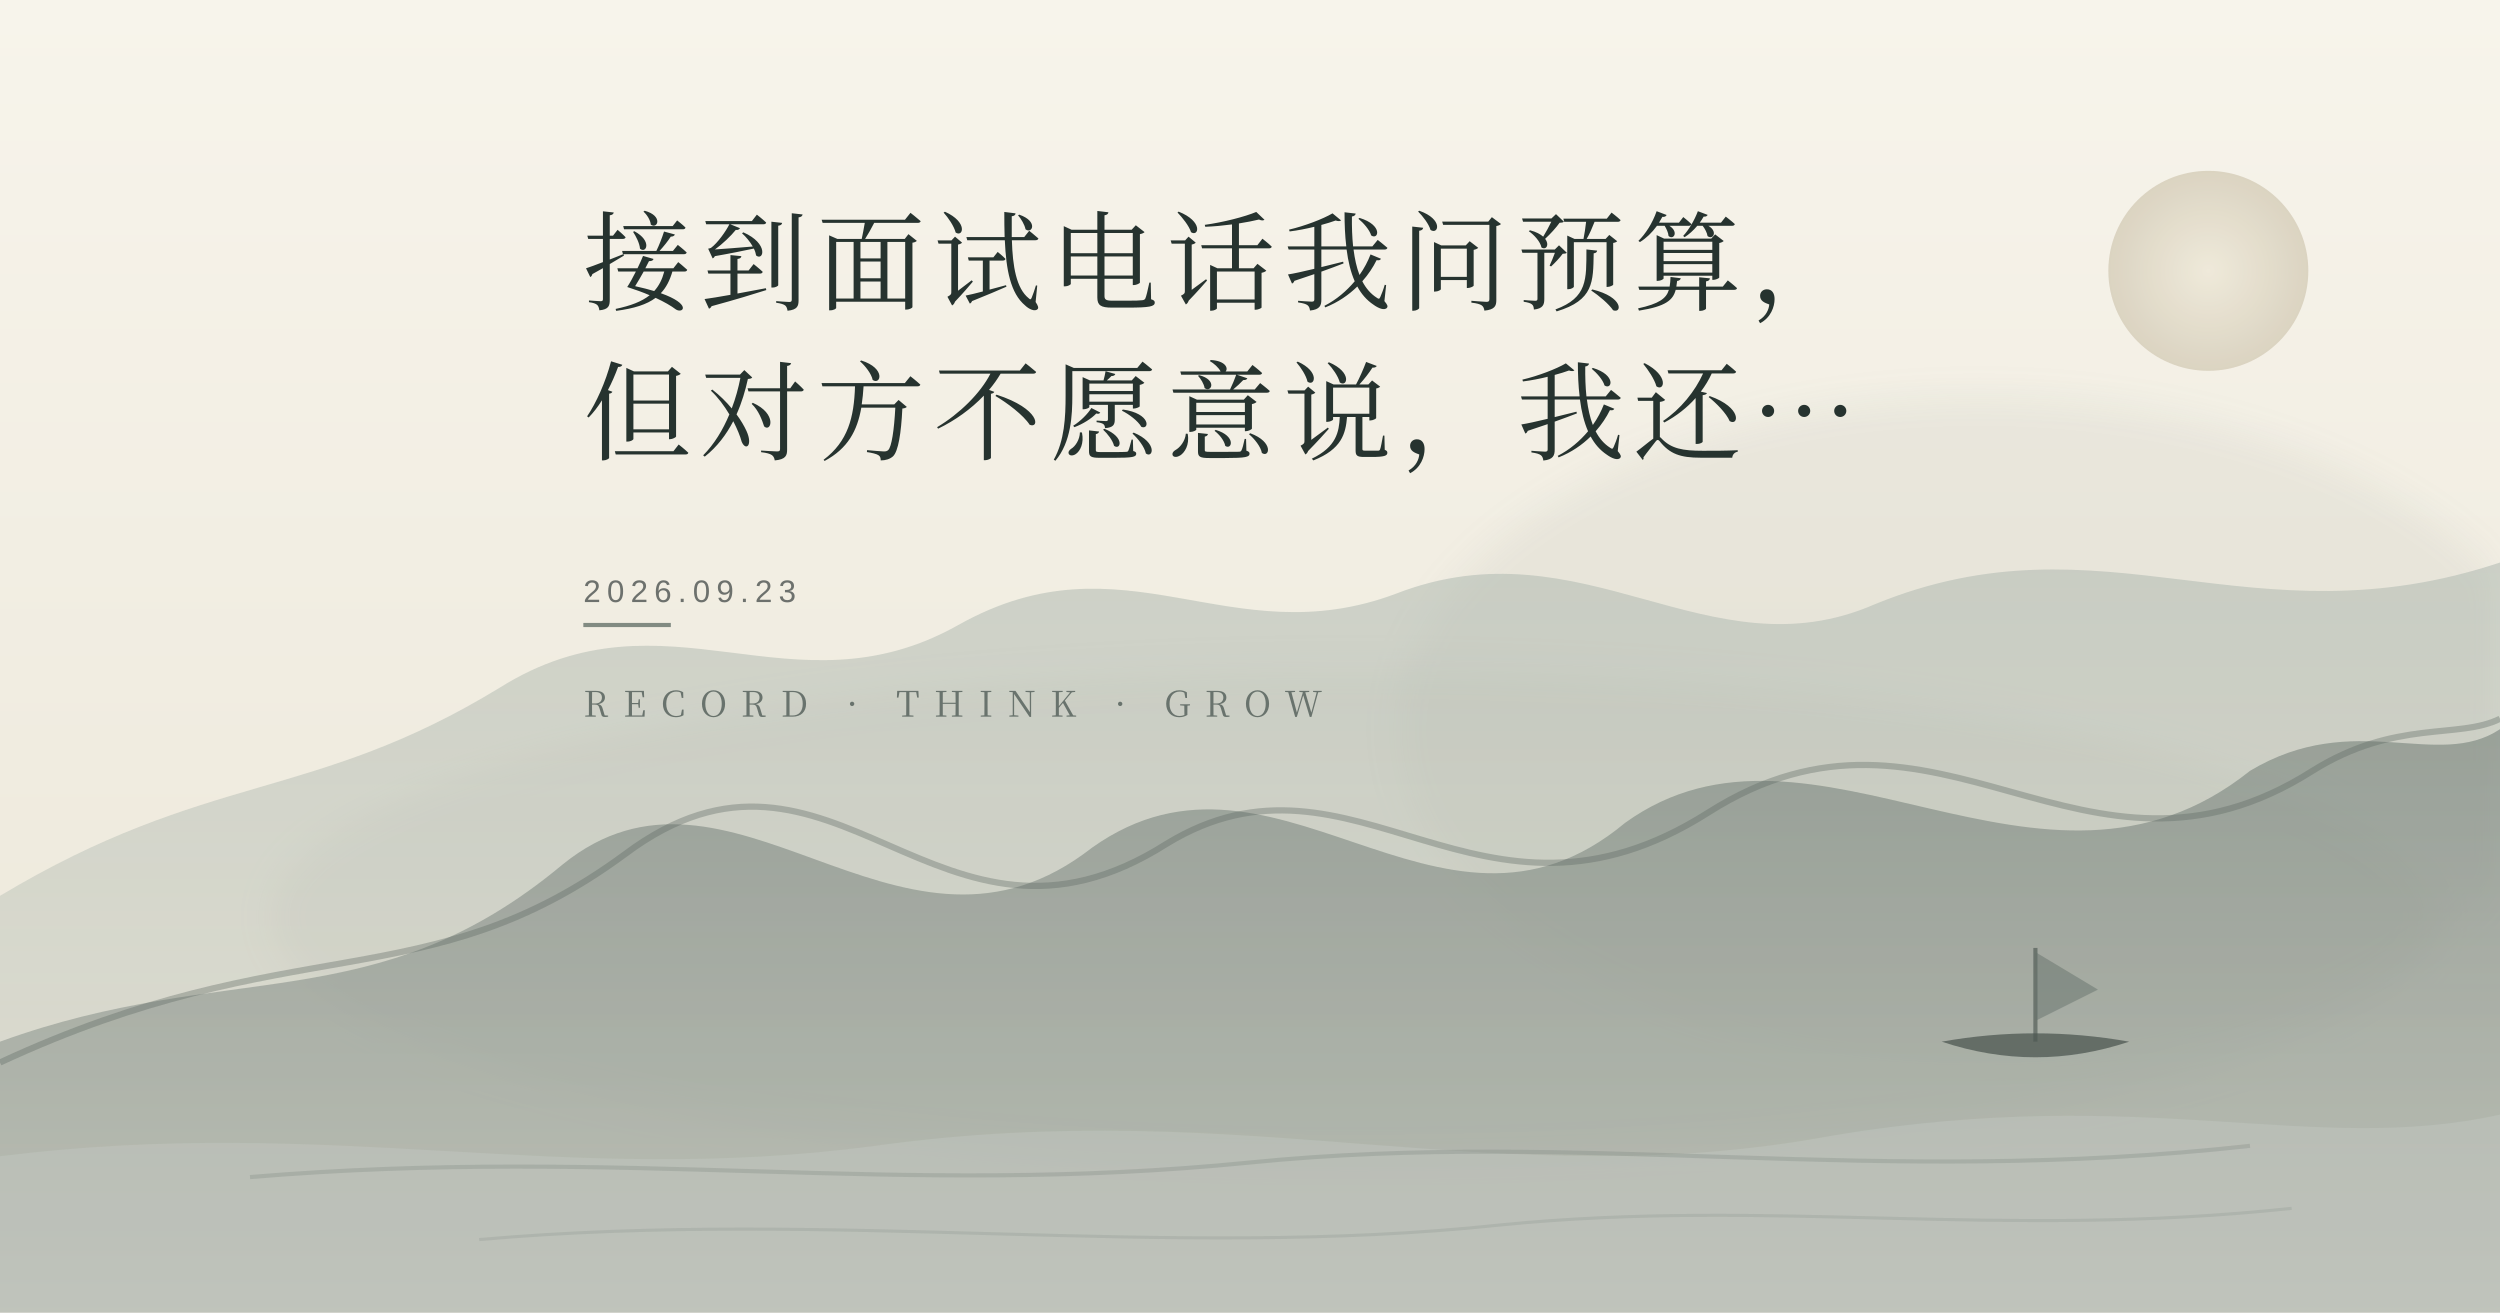
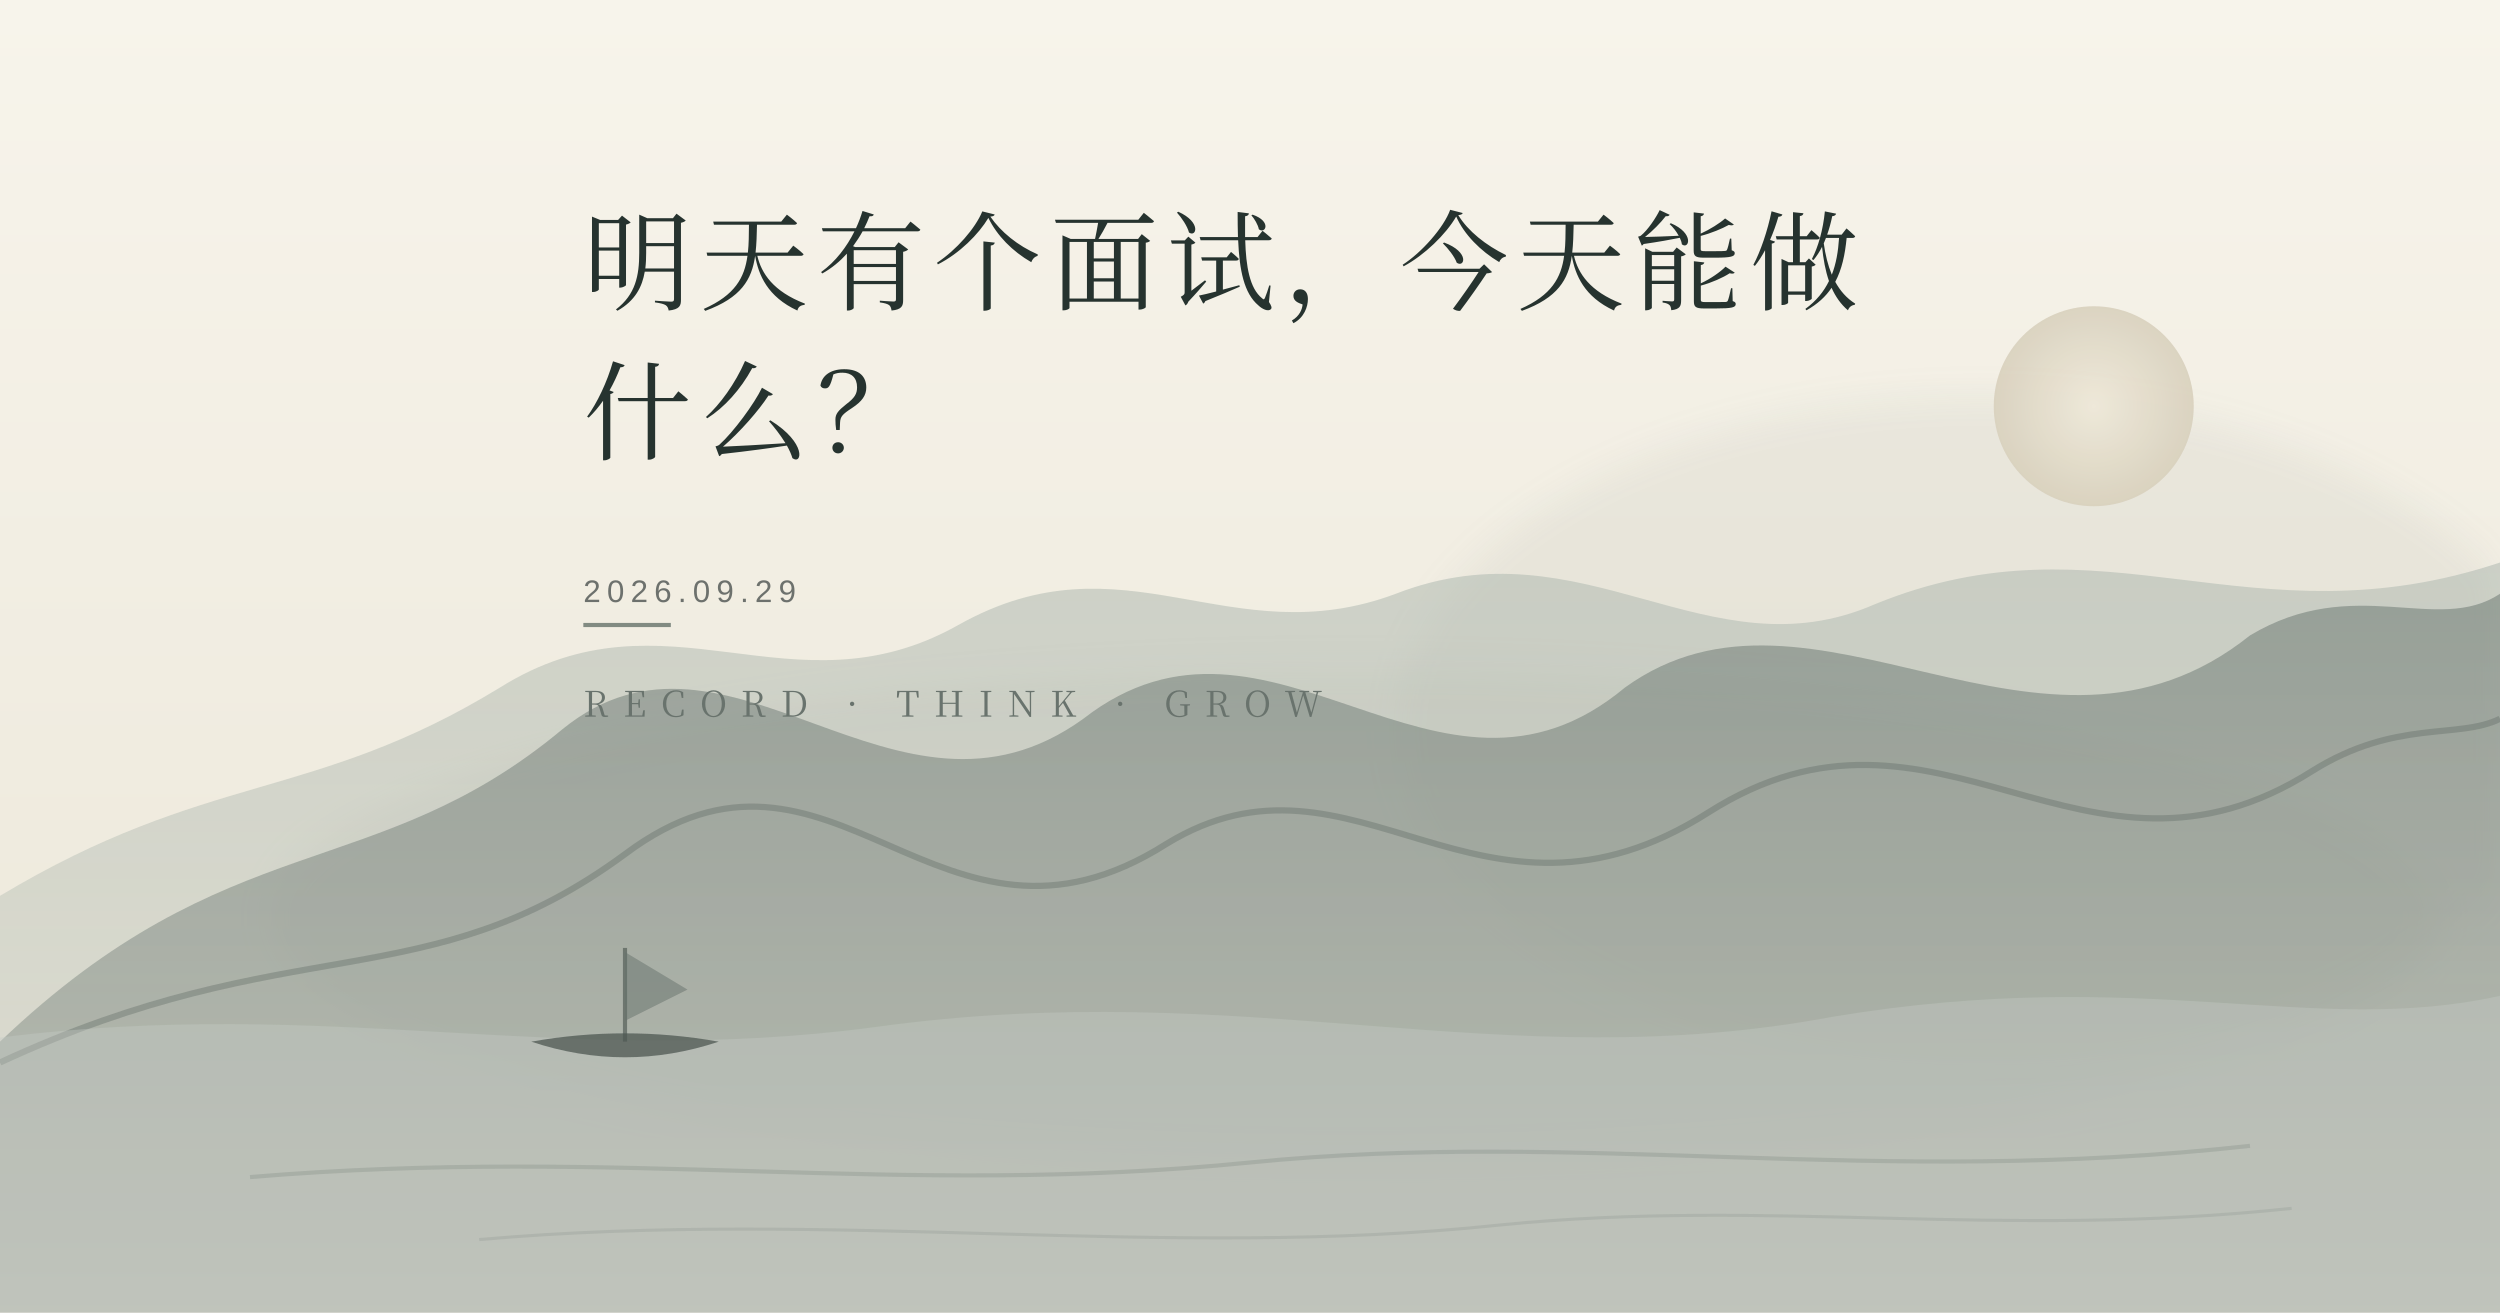
<svg xmlns="http://www.w3.org/2000/svg" width="1200" height="630" viewBox="0 0 1200 630">
  <defs>
    <linearGradient id="paper" x1="0" y1="0" x2="0" y2="1">
      <stop offset="0%" stop-color="#f7f4eb" />
      <stop offset="100%" stop-color="#ebe6d8" />
    </linearGradient>
    <linearGradient id="farMountain" x1="0" y1="0" x2="0" y2="1">
      <stop offset="0%" stop-color="#aeb8b0" />
      <stop offset="100%" stop-color="#d8d8cc" />
    </linearGradient>
    <linearGradient id="nearMountain" x1="0" y1="0" x2="0" y2="1">
      <stop offset="0%" stop-color="#69756f" />
      <stop offset="100%" stop-color="#9ba39b" />
    </linearGradient>
    <filter id="inkBlur">
      <feGaussianBlur stdDeviation="8" />
    </filter>
    <radialGradient id="moon">
      <stop offset="0%" stop-color="#eee8d8" />
      <stop offset="100%" stop-color="#d8d0bd" />
    </radialGradient>
    <style>

      .title {

        font-family:
          "Noto Serif CJK SC",
          "Source Han Serif SC",
          "Songti SC",
          "STSong",
          serif;

        font-size:
          52px;

        font-weight:
          500;

        letter-spacing:
          4px;

        fill:
          #26332f;
      }


      .subtitle {

        font-family:
          "Noto Serif CJK SC",
          "Source Han Serif SC",
          "Songti SC",
          "STSong",
          serif;

        font-size:
          17px;

        letter-spacing:
          7px;

        fill:
          #69736d;
      }


      .date {

        font-family:
          "Helvetica Neue",
          Arial,
          sans-serif;

        font-size:
          15px;

        letter-spacing:
          3px;

        fill:
          #6d716d;
      }

    </style>
  </defs>
  <rect x="0" y="0" width="1200" height="630" fill="url(#paper)" />
  <ellipse cx="650" cy="440" rx="520" ry="120" fill="#89958c" opacity="0.12" filter="url(#inkBlur)" />
  <ellipse cx="950" cy="350" rx="280" ry="160" fill="#738078" opacity="0.08" filter="url(#inkBlur)" />
-   <circle cx="1060" cy="130" r="48" fill="url(#moon)" opacity="0.9" />
+   <circle cx="1005" cy="195" r="48" fill="url(#moon)" opacity="0.9" />
  <path d="       M0 430        C100 370         150 385         240 330        C320 280         380 345         460 300        C540 255         590 315         670 285        C760 250         820 325         900 290        C1010 245         1080 310         1200 270        L1200 630       L0 630       Z     " fill="url(#farMountain)" opacity="0.55" />
-   <path d="       M0 500        C110 460         180 490         270 415        C350 350         430 475         520 410        C610 340         690 470         780 395        C870 330         980 450         1080 370        C1130 340         1170 370         1200 350        L1200 630       L0 630       Z     " fill="url(#nearMountain)" opacity="0.52" />
+   <path d="       M0 500        C110 395         180 425         270 350        C350 285         430 410         520 345        C610 275         690 405         780 330        C870 265         980 385         1080 305        C1130 275         1170 305         1200 285        L1200 630       L0 630       Z     " fill="url(#nearMountain)" opacity="0.52" />
  <path d="       M0 510        C140 445         205 480         300 410        C400 335         450 475         560 405        C650 350         710 460         820 390        C930 320         1000 440         1110 370        C1150 345         1180 355         1200 345     " fill="none" stroke="#59645e" stroke-width="3" opacity="0.35" />
-   <path d="       M0 555        C160 535         270 570         420 550        C600 525         720 575         880 545        C1030 520         1110 555         1200 535        L1200 630       L0 630       Z     " fill="#c4cbc4" opacity="0.38" />
+   <path d="       M0 498        C160 478         270 513         420 493        C600 468         720 518         880 488        C1030 463         1110 498         1200 478        L1200 630       L0 630       Z     " fill="#c4cbc4" opacity="0.38" />
  <path d="       M120 565        C300 550         430 575         600 558        C760 542         900 570         1080 550     " fill="none" stroke="#77827b" stroke-width="2" opacity="0.28" />
  <path d="       M230 595        C400 580         560 605         720 588        C850 575         960 595         1100 580     " fill="none" stroke="#77827b" stroke-width="1.5" opacity="0.20" />
-   <text x="280" y="145" class="title">接到面试电话我问预算，</text>
-   <text x="280" y="217" class="title">但对方不愿意说，我还…</text>
+   <text x="280" y="145" class="title">明天有个面试，今天能做</text>
+   <text x="280" y="217" class="title">什么？</text>
  <rect x="280" y="299" width="42" height="2" fill="#52615a" opacity="0.7" />
  <text x="280" y="344" class="subtitle">RECORD · THINK · GROW</text>
-   <text x="280" y="289" class="date">2026.09.23</text>
-   <path d="       M932 500        Q977 492         1022 500        Q977 515         932 500        Z     " fill="#4d5752" opacity="0.75" />
-   <line x1="977" y1="500" x2="977" y2="455" stroke="#4d5752" stroke-width="2" opacity="0.65" />
-   <path d="       M977 457       L977 490       L1007 475       Z     " fill="#66716b" opacity="0.5" />
+   <text x="280" y="289" class="date">2026.09.29</text>
+   <path d="       M255 500        Q300 492         345 500        Q300 515         255 500        Z     " fill="#4d5752" opacity="0.75" />
+   <line x1="300" y1="500" x2="300" y2="455" stroke="#4d5752" stroke-width="2" opacity="0.65" />
+   <path d="       M300 457       L300 490       L330 475       Z     " fill="#66716b" opacity="0.5" />
</svg>
